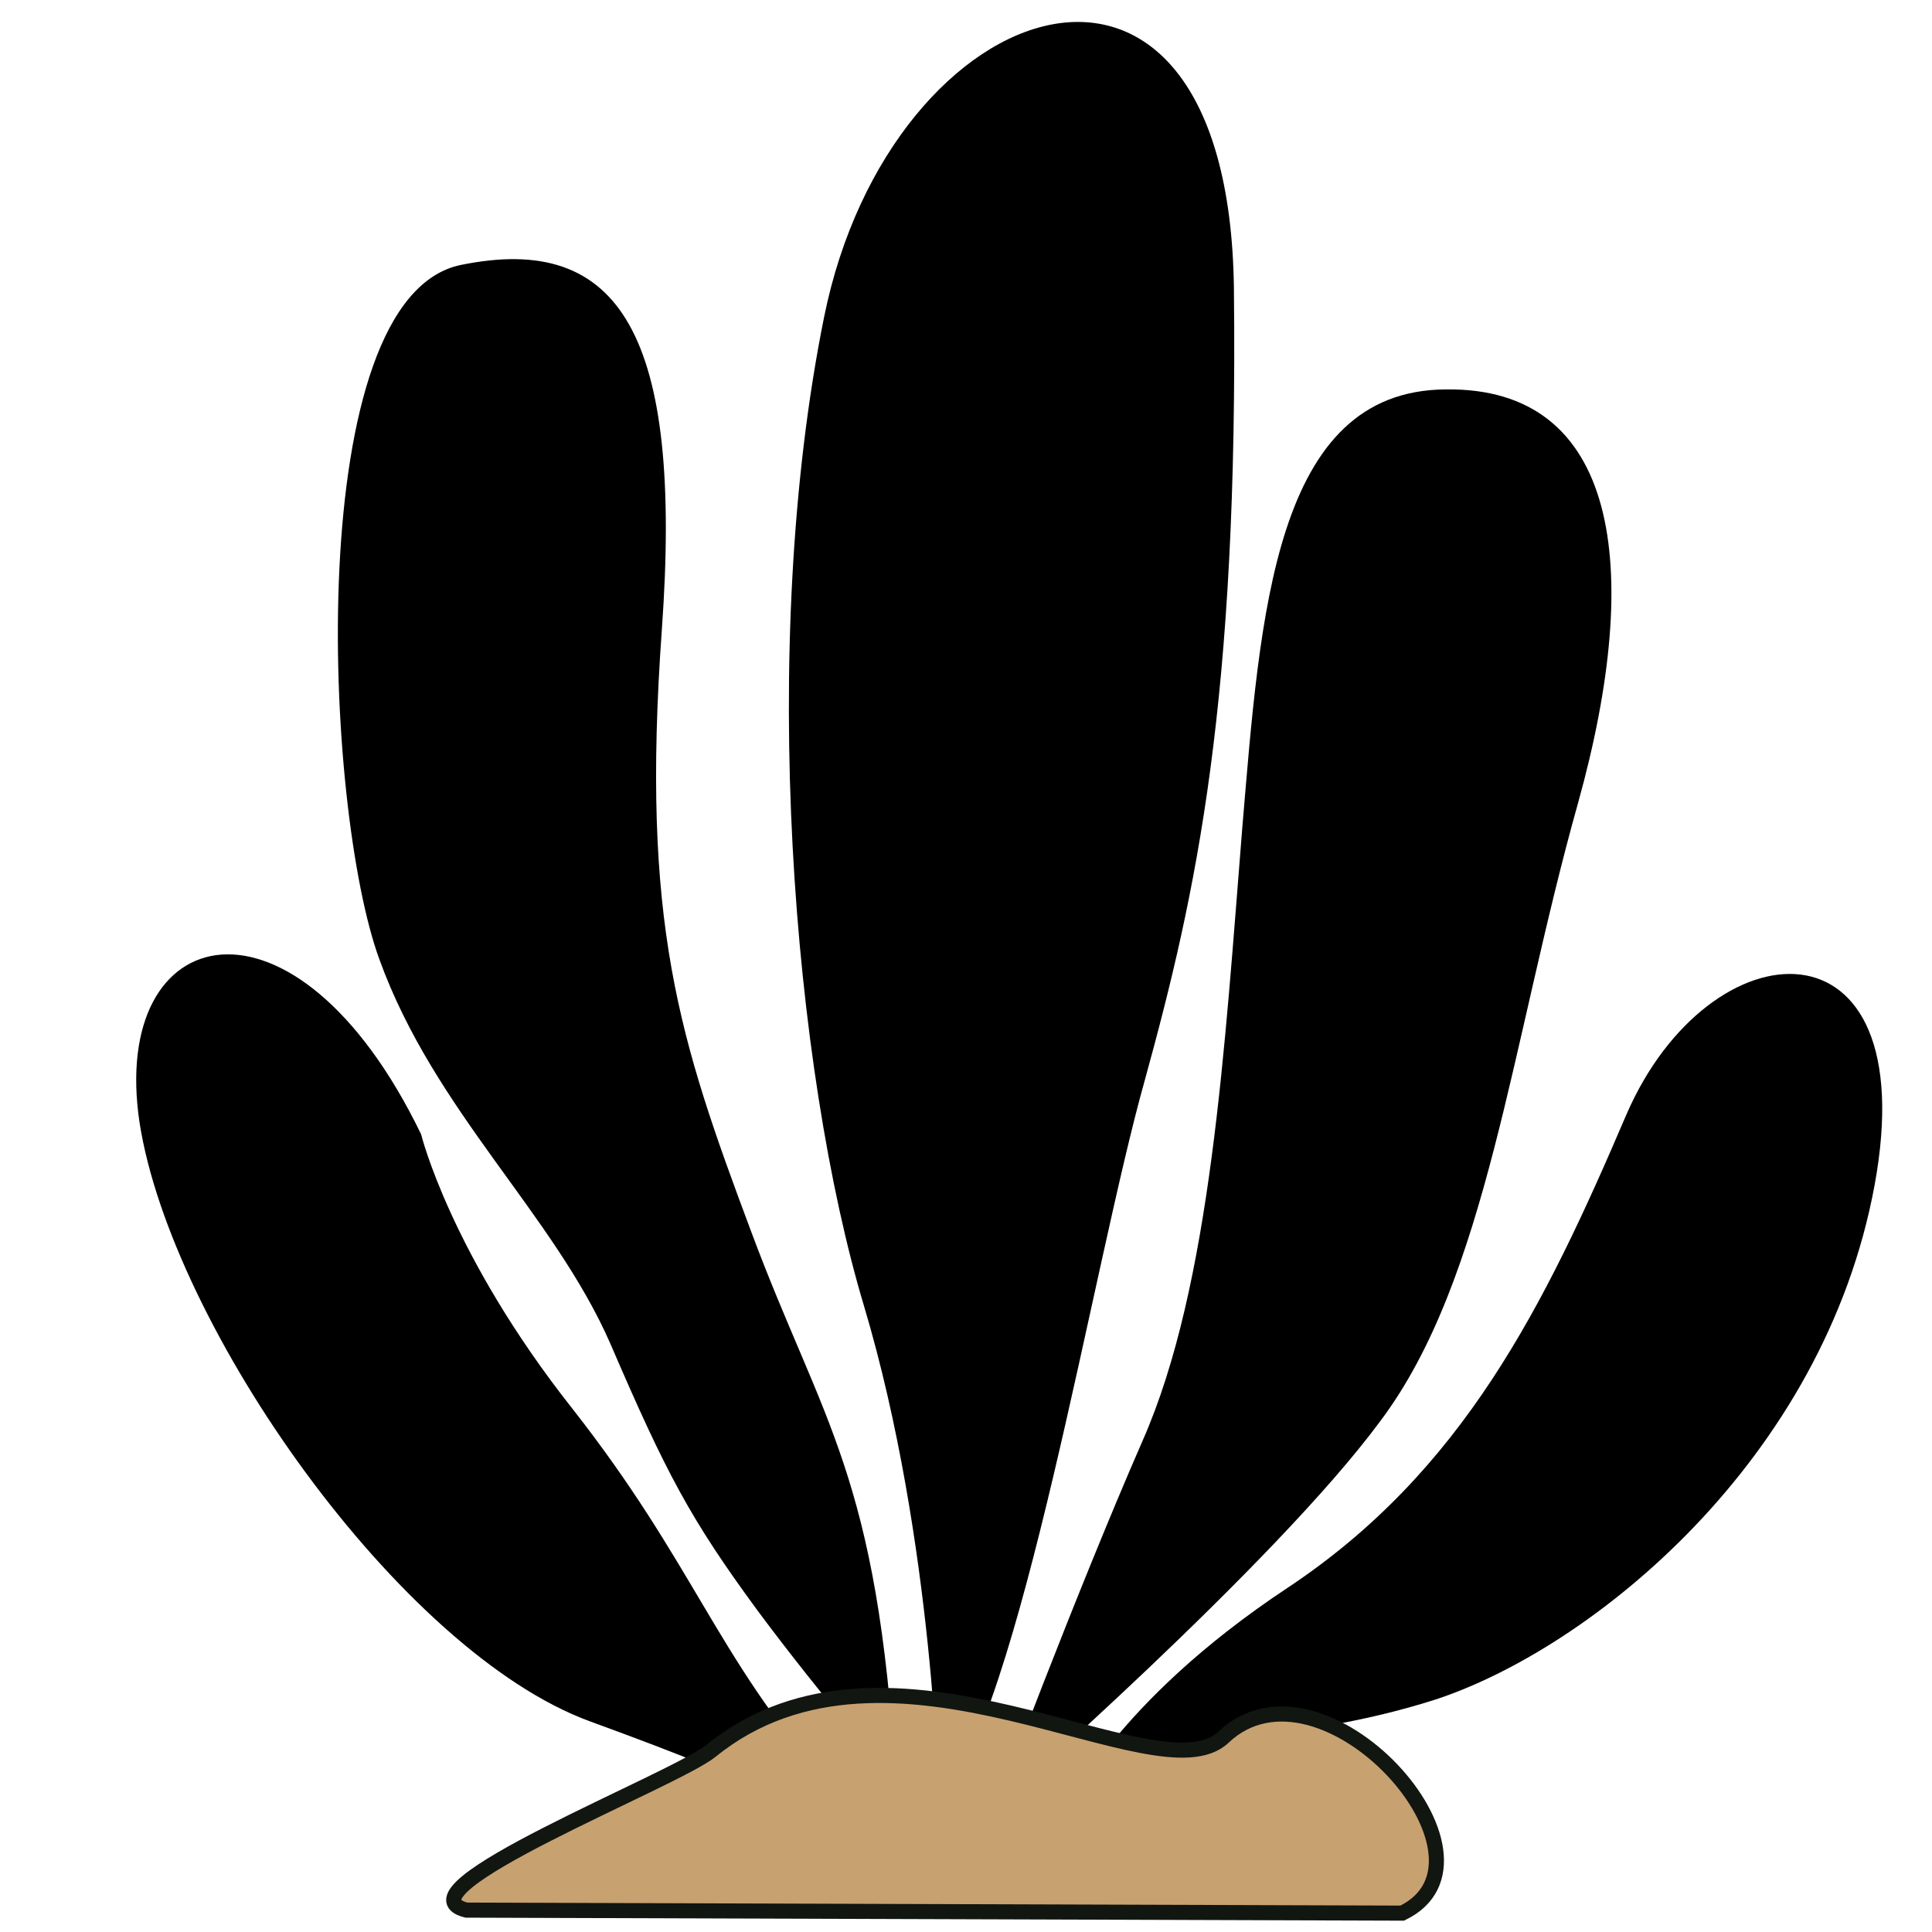
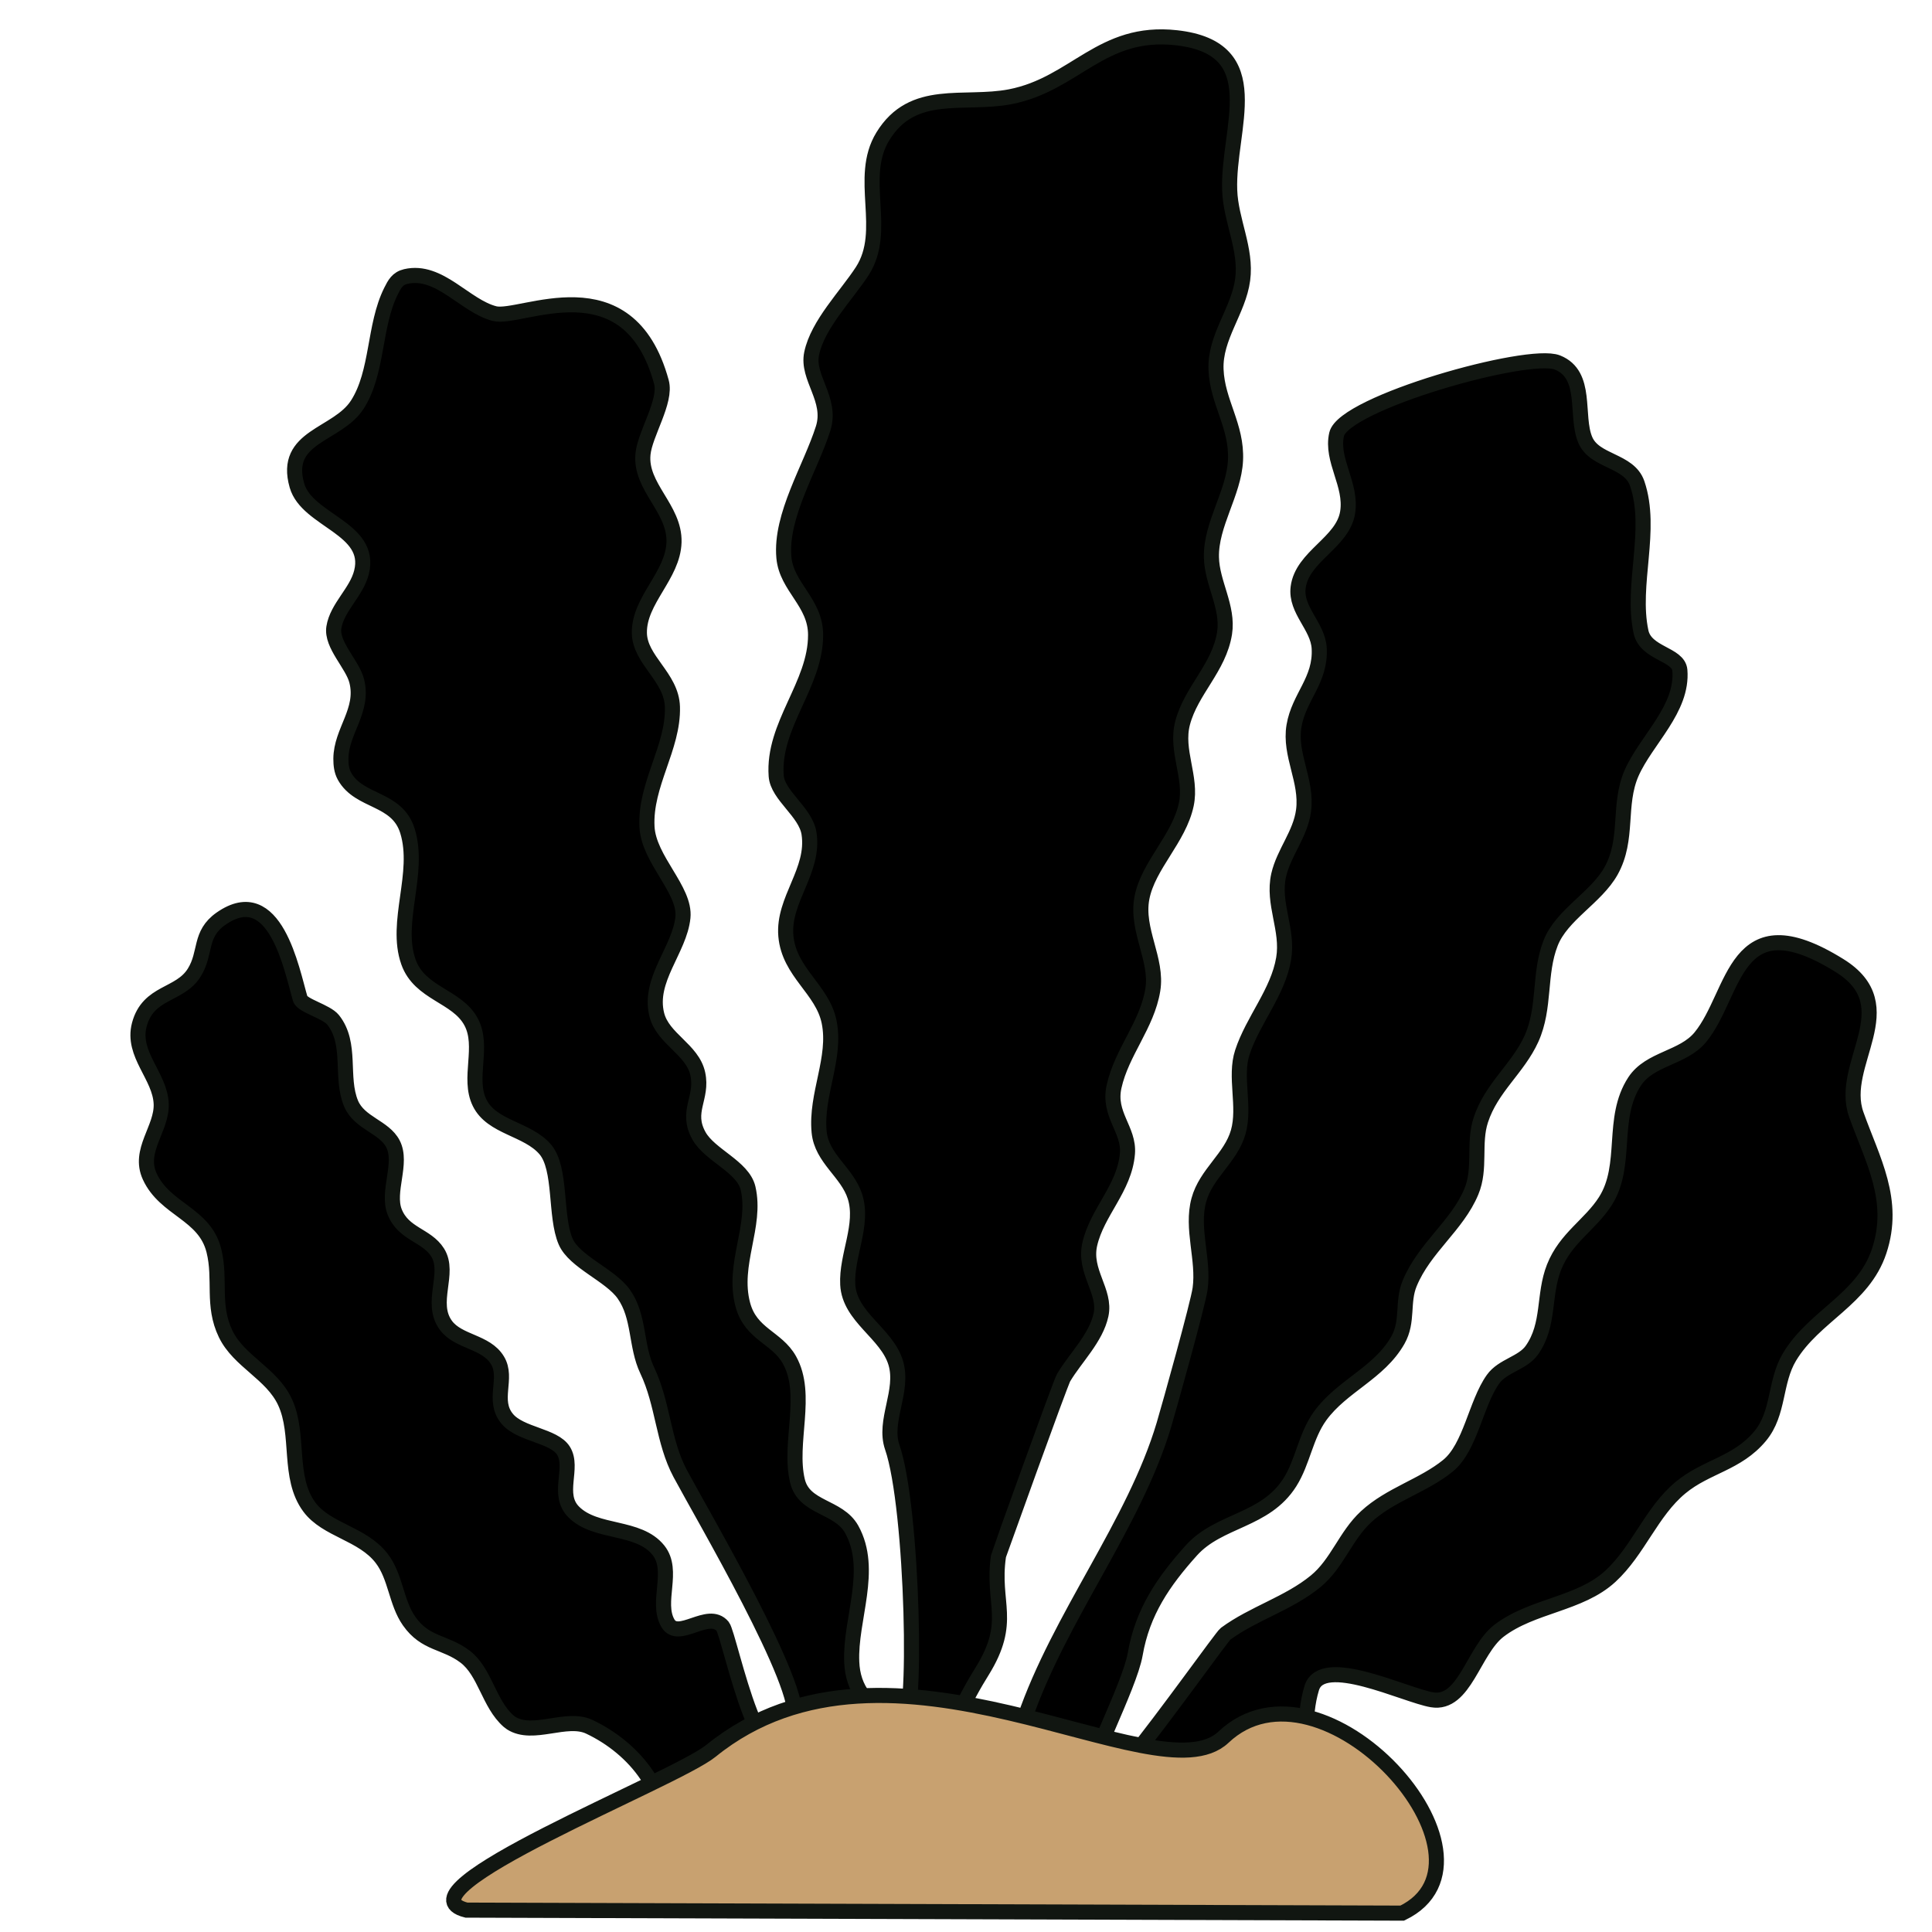
<svg xmlns="http://www.w3.org/2000/svg" version="1.2" viewBox="0 0 256 256">
-   <path d="m109.1 241.1c0 0-5.6-3.8-30.9-13-25.2-9.2-55.5-52.4-59.7-79.3-4.1-27 20.6-33 37.3 1.5 0 0 3.9 15.9 20 36.3 16.1 20.5 19.1 32.8 33.5 49.2 5.5 6.2-0.2 5.3-0.2 5.3z" />
-   <path d="m118.7 236.1c0 0-9.5-10.8-18.4-22.8-8.8-12-12-18-19.4-35.2-7.5-17.2-23.3-30.8-30.6-50.9-7.4-20-10.4-87.8 10.8-92.1 21.1-4.3 29.4 9.3 26.6 48.3-2.8 39 2.3 54.3 11.8 79.7 9.5 25.5 16.8 32.2 19.2 73z" />
-   <path d="m124.4 239.3c0 0-0.6-35-9.9-66.2-9.4-31.3-14.1-87.6-5.3-131.1 8.8-43.6 53.6-58.5 54.3-3.8 0.6 54.8-5 80.2-11.8 104.9-7 24.9-16.3 83.3-27.3 96.2z" />
-   <path d="m131.9 239.6c0 0 10.5-28.1 19.5-48.7 9.1-20.6 10.9-52.6 13.2-81.1 2.4-28.4 4.2-58.1 27-58.2 22.7-0.3 26.3 23.2 17.5 54.8-8.9 31.7-12 63-26.2 81.9-14.1 19.1-51 51.3-51 51.3z" />
-   <path d="m141.3 240c0 0 6.2-14.3 29.3-29.6 23.2-15.4 34-37.2 44.9-62.7 11-25.4 39.6-27.2 32.9 9.3-6.7 36.5-37.5 61.4-58.2 68.2-20.7 6.6-33.9 3.2-48.9 14.8z" />
+   <path id="Layer 2" d="m173.81 223.68c1.38-4.52 12.35 0.95 15.94 1.55 4.33 0.73 5.47-6.55 8.88-9.15 4.39-3.36 10.71-3.49 14.75-7.21 3.72-3.43 5.44-8.56 9.31-11.76 3.42-2.83 7.49-3.16 10.53-6.81 2.56-3.07 1.89-7.17 3.91-10.52 3.29-5.45 9.76-7.63 11.87-14.01 2.24-6.75-0.88-12.05-3.03-18.08-2.41-6.73 6.52-14.33-2.24-19.76-14.08-8.74-13.67 3.72-18.43 9.51-2.3 2.79-6.69 2.79-8.7 5.85-3.22 4.92-0.83 11.09-3.89 15.88-2 3.13-5.25 4.85-6.79 8.74-1.46 3.69-0.54 7.58-2.93 10.98-1.24 1.76-3.86 2.05-5.16 3.87-2.27 3.18-2.98 9.02-5.96 11.45-3.27 2.67-7.65 3.8-10.86 6.77-2.73 2.52-3.82 6.21-6.68 8.55-3.58 2.94-8.27 4.25-11.94 6.96-0.47 0.35-7.89 10.82-12.78 16.87-2.79 3.46-2.67 6.42-5.24 2.83-0.85-1.19 5.29-12.62 6.05-17 0.97-5.62 3.76-9.65 7.43-13.74 3.69-4.11 9.8-3.86 13.07-9.04 1.73-2.74 2.07-6.12 4.01-8.8 2.89-3.98 7.81-5.65 10.3-10.04 1.41-2.49 0.52-5.01 1.56-7.52 1.96-4.74 6.29-7.63 8.17-12.15 1.29-3.08 0.24-6.4 1.25-9.48 1.41-4.33 4.92-6.82 6.72-10.79 1.87-4.16 0.93-8.58 2.54-12.68 1.46-3.74 6.02-6 8-9.54 2.38-4.27 0.86-8.73 2.73-12.99 1.95-4.4 6.81-8.47 6.39-13.6-0.18-2.19-4.52-2.17-5.15-5.1-1.34-6.28 1.59-13.5-0.5-19.64-1.07-3.15-5.63-2.85-6.88-5.78-1.37-3.2 0.39-8.64-3.7-10.27-3.88-1.55-28.31 5.36-29.25 9.52-0.78 3.43 2.04 6.64 1.46 10.33-0.62 4.04-6.04 5.81-6.56 9.97-0.37 3.01 2.62 5.11 2.79 8.04 0.24 4.27-2.69 6.43-3.34 10.31-0.64 3.82 1.78 7.26 1.27 11.19-0.41 3.15-2.61 5.56-3.3 8.57-0.85 3.78 1.31 7.21 0.66 11.06-0.75 4.48-4.07 8.15-5.47 12.42-1.07 3.25 0.42 7.17-0.55 10.57-0.97 3.42-4.27 5.5-5.22 9.01-1.03 3.78 0.71 7.88 0.17 11.75-0.29 2.06-4 15.34-4.79 18.01-3.92 13.18-13.87 25.48-18.49 38.98-0.79 2.33-5.28 9.92-8.77 7.69-3.74-2.4 1.45-11.25 3.16-13.99 4.13-6.65 1.27-8.94 2.17-15.24 0.02-0.16 8.2-22.96 8.64-23.69 1.58-2.64 4.29-5.23 4.95-8.31 0.67-3.12-2.32-5.71-1.49-9.36 0.98-4.29 4.61-7.4 4.99-12.01 0.26-3.18-2.6-5.16-1.77-8.88 1.02-4.59 4.37-8.14 5.13-12.79 0.67-4.04-2.25-7.96-1.44-12.2 0.83-4.33 4.92-7.84 5.88-12.39 0.76-3.61-1.45-7.12-0.49-10.79 1.14-4.33 4.83-7.3 5.56-11.9 0.54-3.48-1.67-6.62-1.74-10.05-0.1-4.37 2.98-8.51 3.19-12.85 0.22-4.55-2.41-7.7-2.58-12.03-0.18-4.32 2.98-7.77 3.53-11.92 0.54-4.06-1.58-7.8-1.72-11.85-0.3-8.18 5.3-18.83-7.08-20.2-9.96-1.1-13.39 6.15-22.01 7.82-6.16 1.18-12.9-1.24-16.87 5.25-3.37 5.51 0.78 12.44-2.73 17.86-2.11 3.25-5.89 7.04-6.7 10.9-0.69 3.23 2.74 6.08 1.52 9.94-1.66 5.24-5.7 11.53-5.2 17.1 0.35 3.93 4.2 5.93 4.2 10.26 0.01 6.62-5.71 11.93-5.22 18.68 0.18 2.6 3.91 4.77 4.35 7.63 0.76 4.97-3.48 8.75-3.07 13.56 0.42 4.87 4.84 7.05 5.73 11.4 0.99 4.79-1.8 9.63-1.32 14.6 0.34 3.53 3.72 5.32 4.75 8.55 1.19 3.75-1.16 7.81-0.96 11.65 0.22 4.34 5.18 6.45 6.36 10.39 1.12 3.75-1.67 7.68-0.46 11.18 2.76 7.95 3.42 37.87 1.29 36.83-4.72-2.29-6.51-4.82-6.66-8.38-0.25-5.65 2.98-12.2-0.01-17.58-1.75-3.12-6.29-2.74-7.18-6.4-1.22-5.07 1.52-11.44-1.07-16.05-1.68-3-5.13-3.36-6.18-7.34-1.42-5.35 1.87-10.39 0.7-15.41-0.67-2.85-5.08-4.37-6.51-6.95-1.8-3.24 0.55-4.98-0.15-8.2-0.7-3.24-4.62-4.62-5.43-7.83-1.17-4.65 3.02-8.6 3.46-12.89 0.38-3.65-4.54-7.66-4.76-12.01-0.29-5.61 3.52-10.5 3.37-15.89-0.11-3.98-4.34-6.2-4.38-9.82-0.05-4.36 4.47-7.59 4.59-12.02 0.12-4.47-4.55-7.31-4.11-11.67 0.26-2.69 3.14-6.98 2.44-9.54-4.38-16.06-18.6-8.19-22.09-9.06-3.96-1-7.31-5.95-11.78-4.92-1.11 0.26-1.49 1-1.96 1.94-2.29 4.58-1.71 10.75-4.46 15.03-2.65 4.13-9.9 4.13-8 10.73 1.34 4.67 10.03 5.63 8.55 11.49-0.66 2.65-3.23 4.63-3.66 7.3-0.37 2.31 2.48 4.9 3.03 7.11 0.99 3.93-2.08 6.62-2.1 10.3 0 0.8 0.08 1.59 0.47 2.3 1.96 3.54 6.96 2.79 8.35 7.26 1.74 5.62-1.74 12.07 0.13 17.36 1.5 4.23 6.44 4.47 8.3 7.94 1.76 3.28-0.47 7.47 1.13 10.72 1.62 3.31 6.33 3.42 8.69 6.17 2.19 2.55 1.26 8.87 2.71 12.22 1.16 2.69 5.91 4.43 7.7 6.96 2.13 3 1.56 6.85 3.1 10.09 2.13 4.47 2.1 9.43 4.38 13.69 2.93 5.49 16.42 28.39 15.12 32.67-3.89 12.83-8.54-11.26-9.49-12.41-1.89-2.28-5.88 1.98-7.27-0.44-1.6-2.8 0.92-6.93-1.24-9.65-2.65-3.32-8.29-2.14-11.22-5.07-2.35-2.33 0.06-5.85-1.37-8.13-1.27-2.02-5.7-2.12-7.45-4.22-2.05-2.46 0.16-5.38-1.3-7.76-1.52-2.51-5.16-2.38-6.82-4.62-2.23-3.02 0.64-6.91-1.11-9.67-1.46-2.31-4.52-2.39-5.69-5.38-1.05-2.71 1.1-6.44-0.22-9-1.17-2.27-4.44-2.72-5.55-5.34-1.47-3.5 0.15-7.91-2.38-11.09-0.89-1.12-4.08-1.87-4.36-2.8-1.11-3.75-3.29-15.65-10.51-10.6-2.92 2.05-1.89 4.49-3.53 7.13-1.92 3.1-6.09 2.45-7.28 6.91-1.04 3.94 2.76 6.78 2.9 10.49 0.12 3.29-3.1 6.18-1.52 9.61 2.03 4.43 7.28 4.91 8.5 9.83 0.96 3.84-0.28 7.23 1.56 11.04 1.76 3.65 6.1 5.24 7.86 9.02 2.01 4.31 0.31 9.97 3.23 13.92 2.28 3.08 7.05 3.49 9.59 6.81 1.87 2.44 1.89 5.82 3.63 8.3 2.17 3.1 4.74 2.69 7.41 4.71 2.67 2.02 3.14 6.24 5.77 8.55q0.16 0.14 0.33 0.25c2.9 1.86 7.33-0.94 10.37 0.5 6 2.84 11.09 8.92 9.82 16.25-0.29 1.68 58.74 1.77 82.47-2.22 5.48-0.92 1.09-11.5 3.43-19.16z" style="fill:currentColor;stroke:#111611;stroke-linecap:round;stroke-linejoin:round;stroke-width:2" />
  <path d="m185.8 253.5l-124-0.4c-10-2.5 27.6-17.2 32.4-21.1 23.8-19.3 59.1 6.5 67.9-1.8 13.1-12.4 38.6 16.1 23.7 23.3z" style="fill:#c8a170;stroke:#111611;stroke-miterlimit:100;stroke-width:2" />
</svg>
